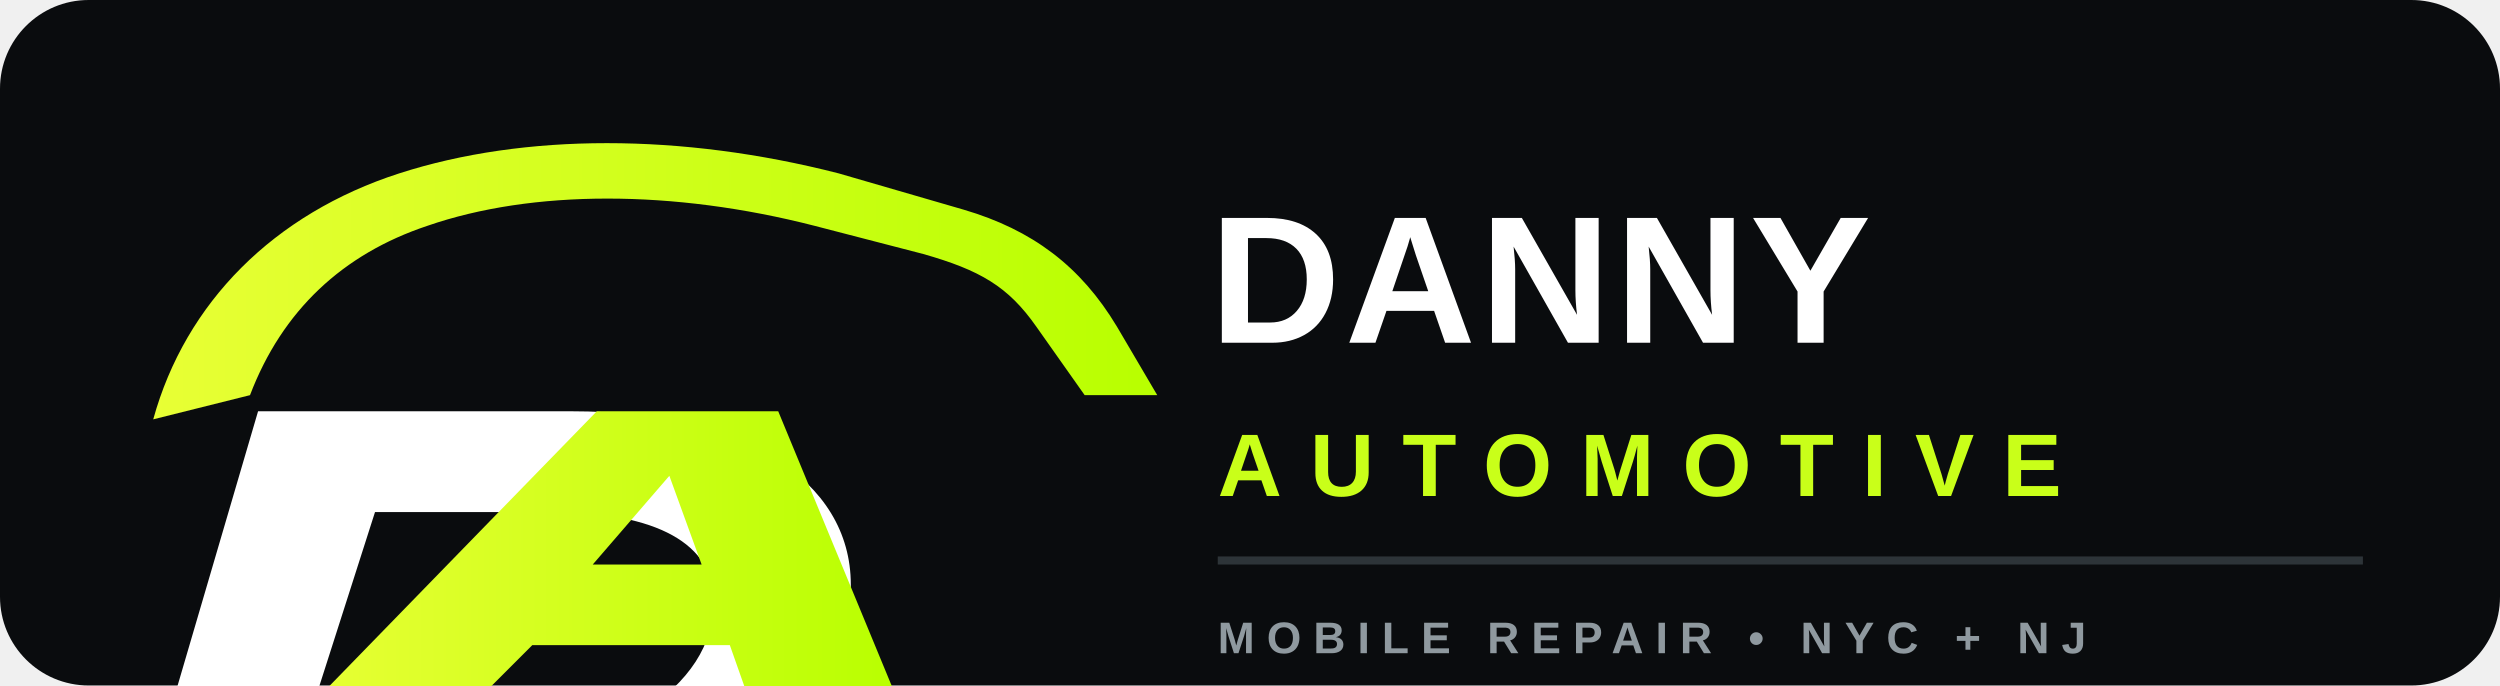
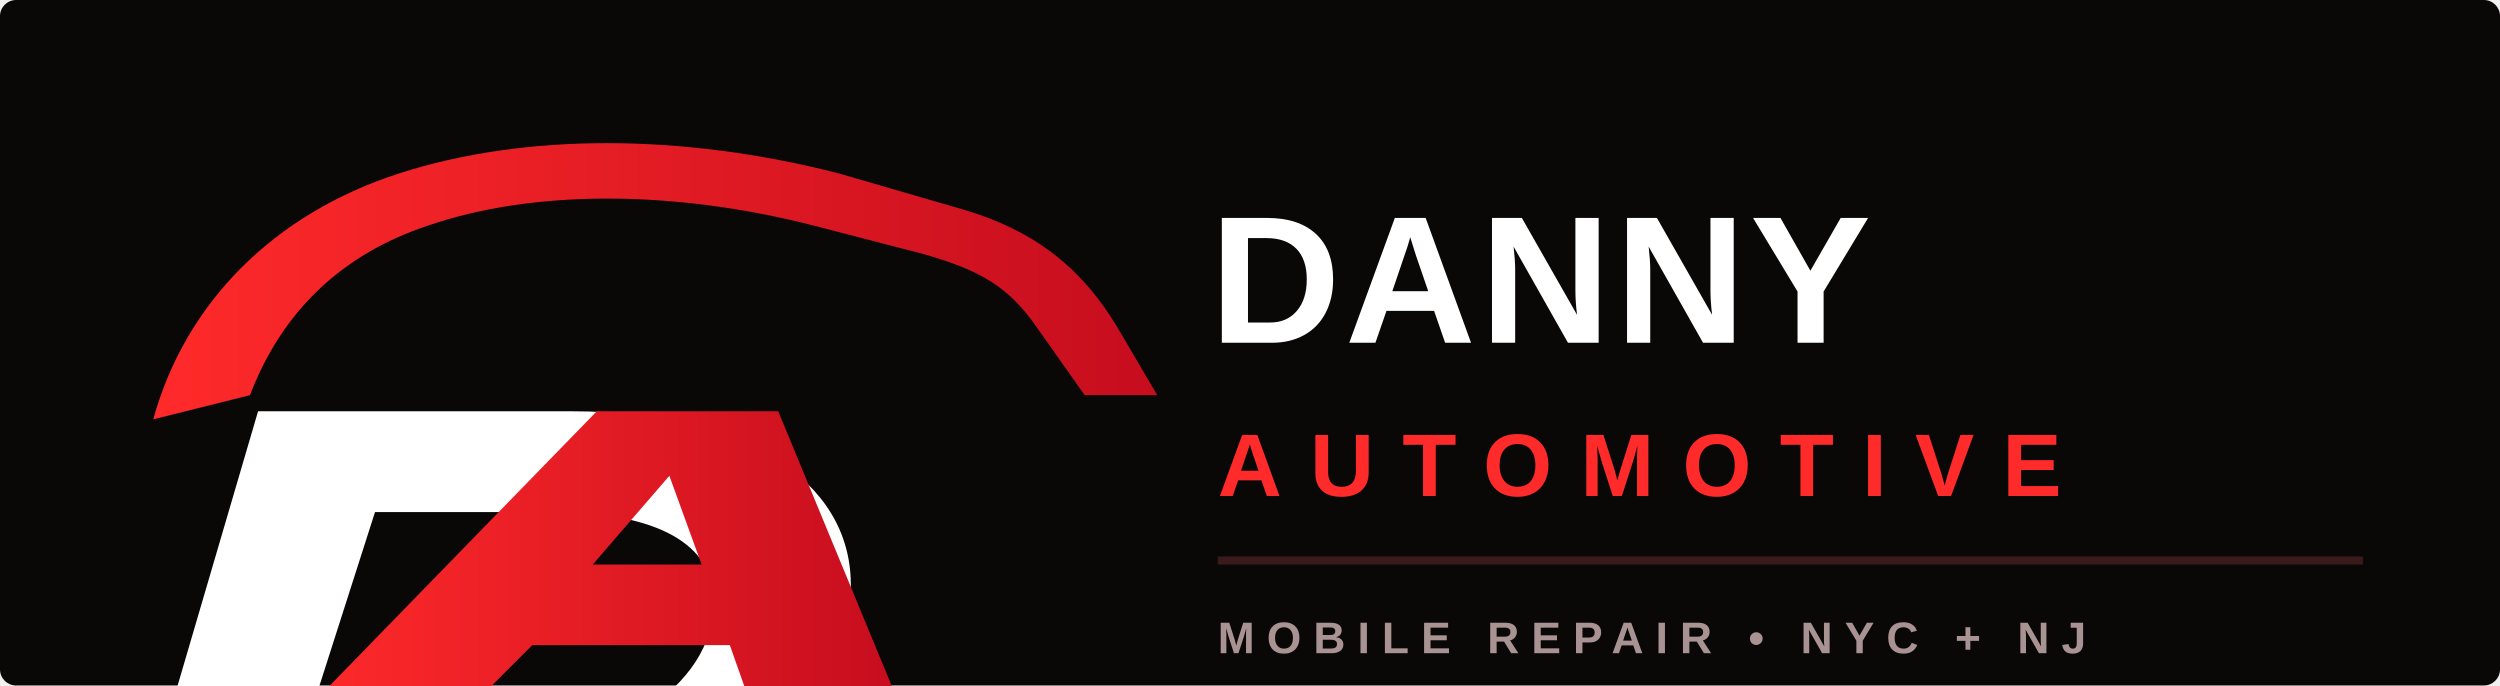
<svg xmlns="http://www.w3.org/2000/svg" viewBox="0 0 620 170" role="img" aria-label="Danny Automotive logo">
  <defs>
    <linearGradient id="g" x1="0" x2="1">
-       <stop stop-color="#e8ff35" />
-       <stop offset="1" stop-color="#b8ff00" />
+       <stop stop-color="#ff2a2a" />
+       <stop offset="1" stop-color="#c60d1e" />
    </linearGradient>
  </defs>
-   <rect width="620" height="170" rx="22" fill="#0a0c0e" />
+   <rect width="620" height="170" rx="4" fill="#0a0707" />
  <g transform="translate(20 20)">
    <path d="M18 84c8-29 30-51 61-61 31-10 70-10 109 0l31 9c17 5 29 14 38 29l10 17-18 0-12-17c-7-10-14-14-28-18l-27-7c-35-9-70-9-96 0-21 7-36 21-44 42z" fill="url(#g)" />
    <path d="M44 82h78c42 0 69 17 69 43 0 12-5 23-14 32H139c12-8 18-17 18-28 0-14-14-22-40-22H73l-16 50H22z" fill="#fff" />
    <path d="M128 82h45l31 75h-37l-6-17h-49l-17 17H55zm-1 38h27l-8-22z" fill="url(#g)" />
  </g>
  <g transform="translate(300 43)">
    <text x="0" y="42" font-family="Arial,Helvetica,sans-serif" font-size="45" font-weight="900" letter-spacing="1" fill="#fff">DANNY</text>
-     <text x="2" y="80" font-family="Arial,Helvetica,sans-serif" font-size="22" font-weight="800" letter-spacing="7" fill="#c9ff19">AUTOMOTIVE</text>
-     <path d="M2 96h284" stroke="#2d3438" stroke-width="2" />
-     <text x="2" y="119" font-family="Arial,Helvetica,sans-serif" font-size="11" font-weight="700" letter-spacing="3" fill="#8f999f">MOBILE REPAIR • NYC + NJ</text>
+     <text x="2" y="80" font-family="Arial,Helvetica,sans-serif" font-size="22" font-weight="800" letter-spacing="7" fill="#ff2a2a">AUTOMOTIVE</text>
+     <path d="M2 96h284" stroke="#3a1a1a" stroke-width="2" />
+     <text x="2" y="119" font-family="Arial,Helvetica,sans-serif" font-size="11" font-weight="700" letter-spacing="3" fill="#a99392">MOBILE REPAIR • NYC + NJ</text>
  </g>
</svg>
